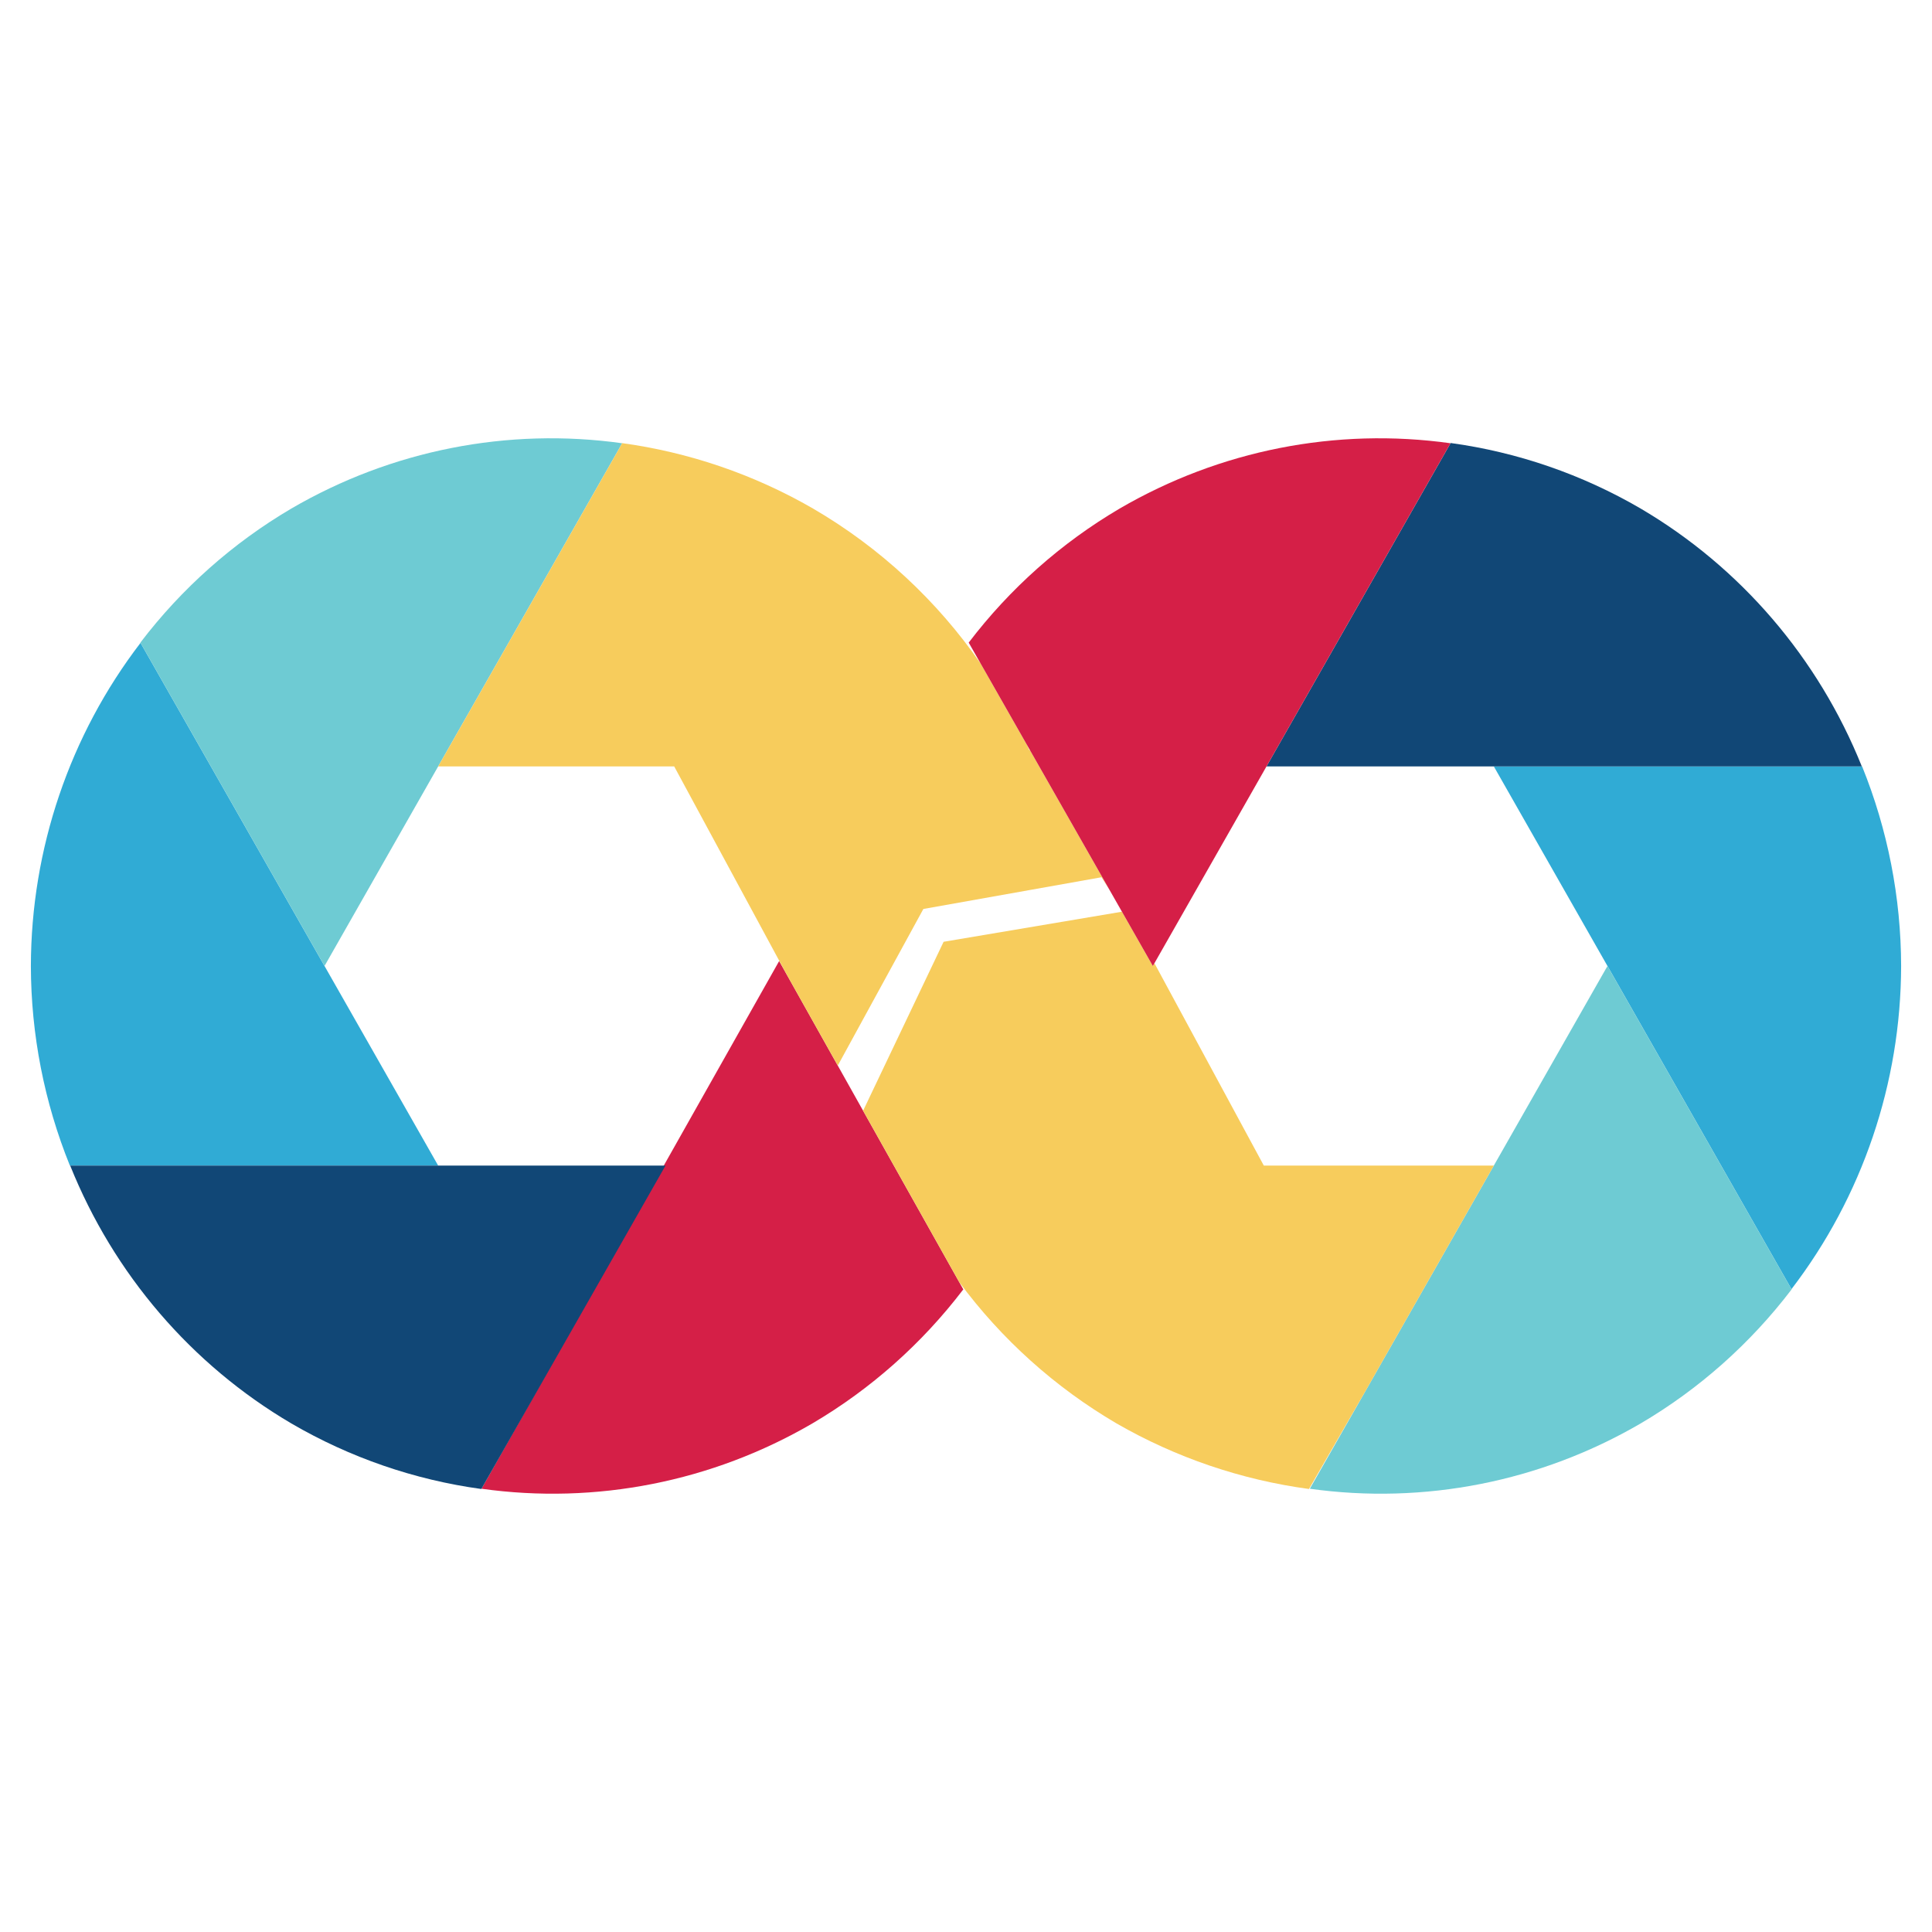
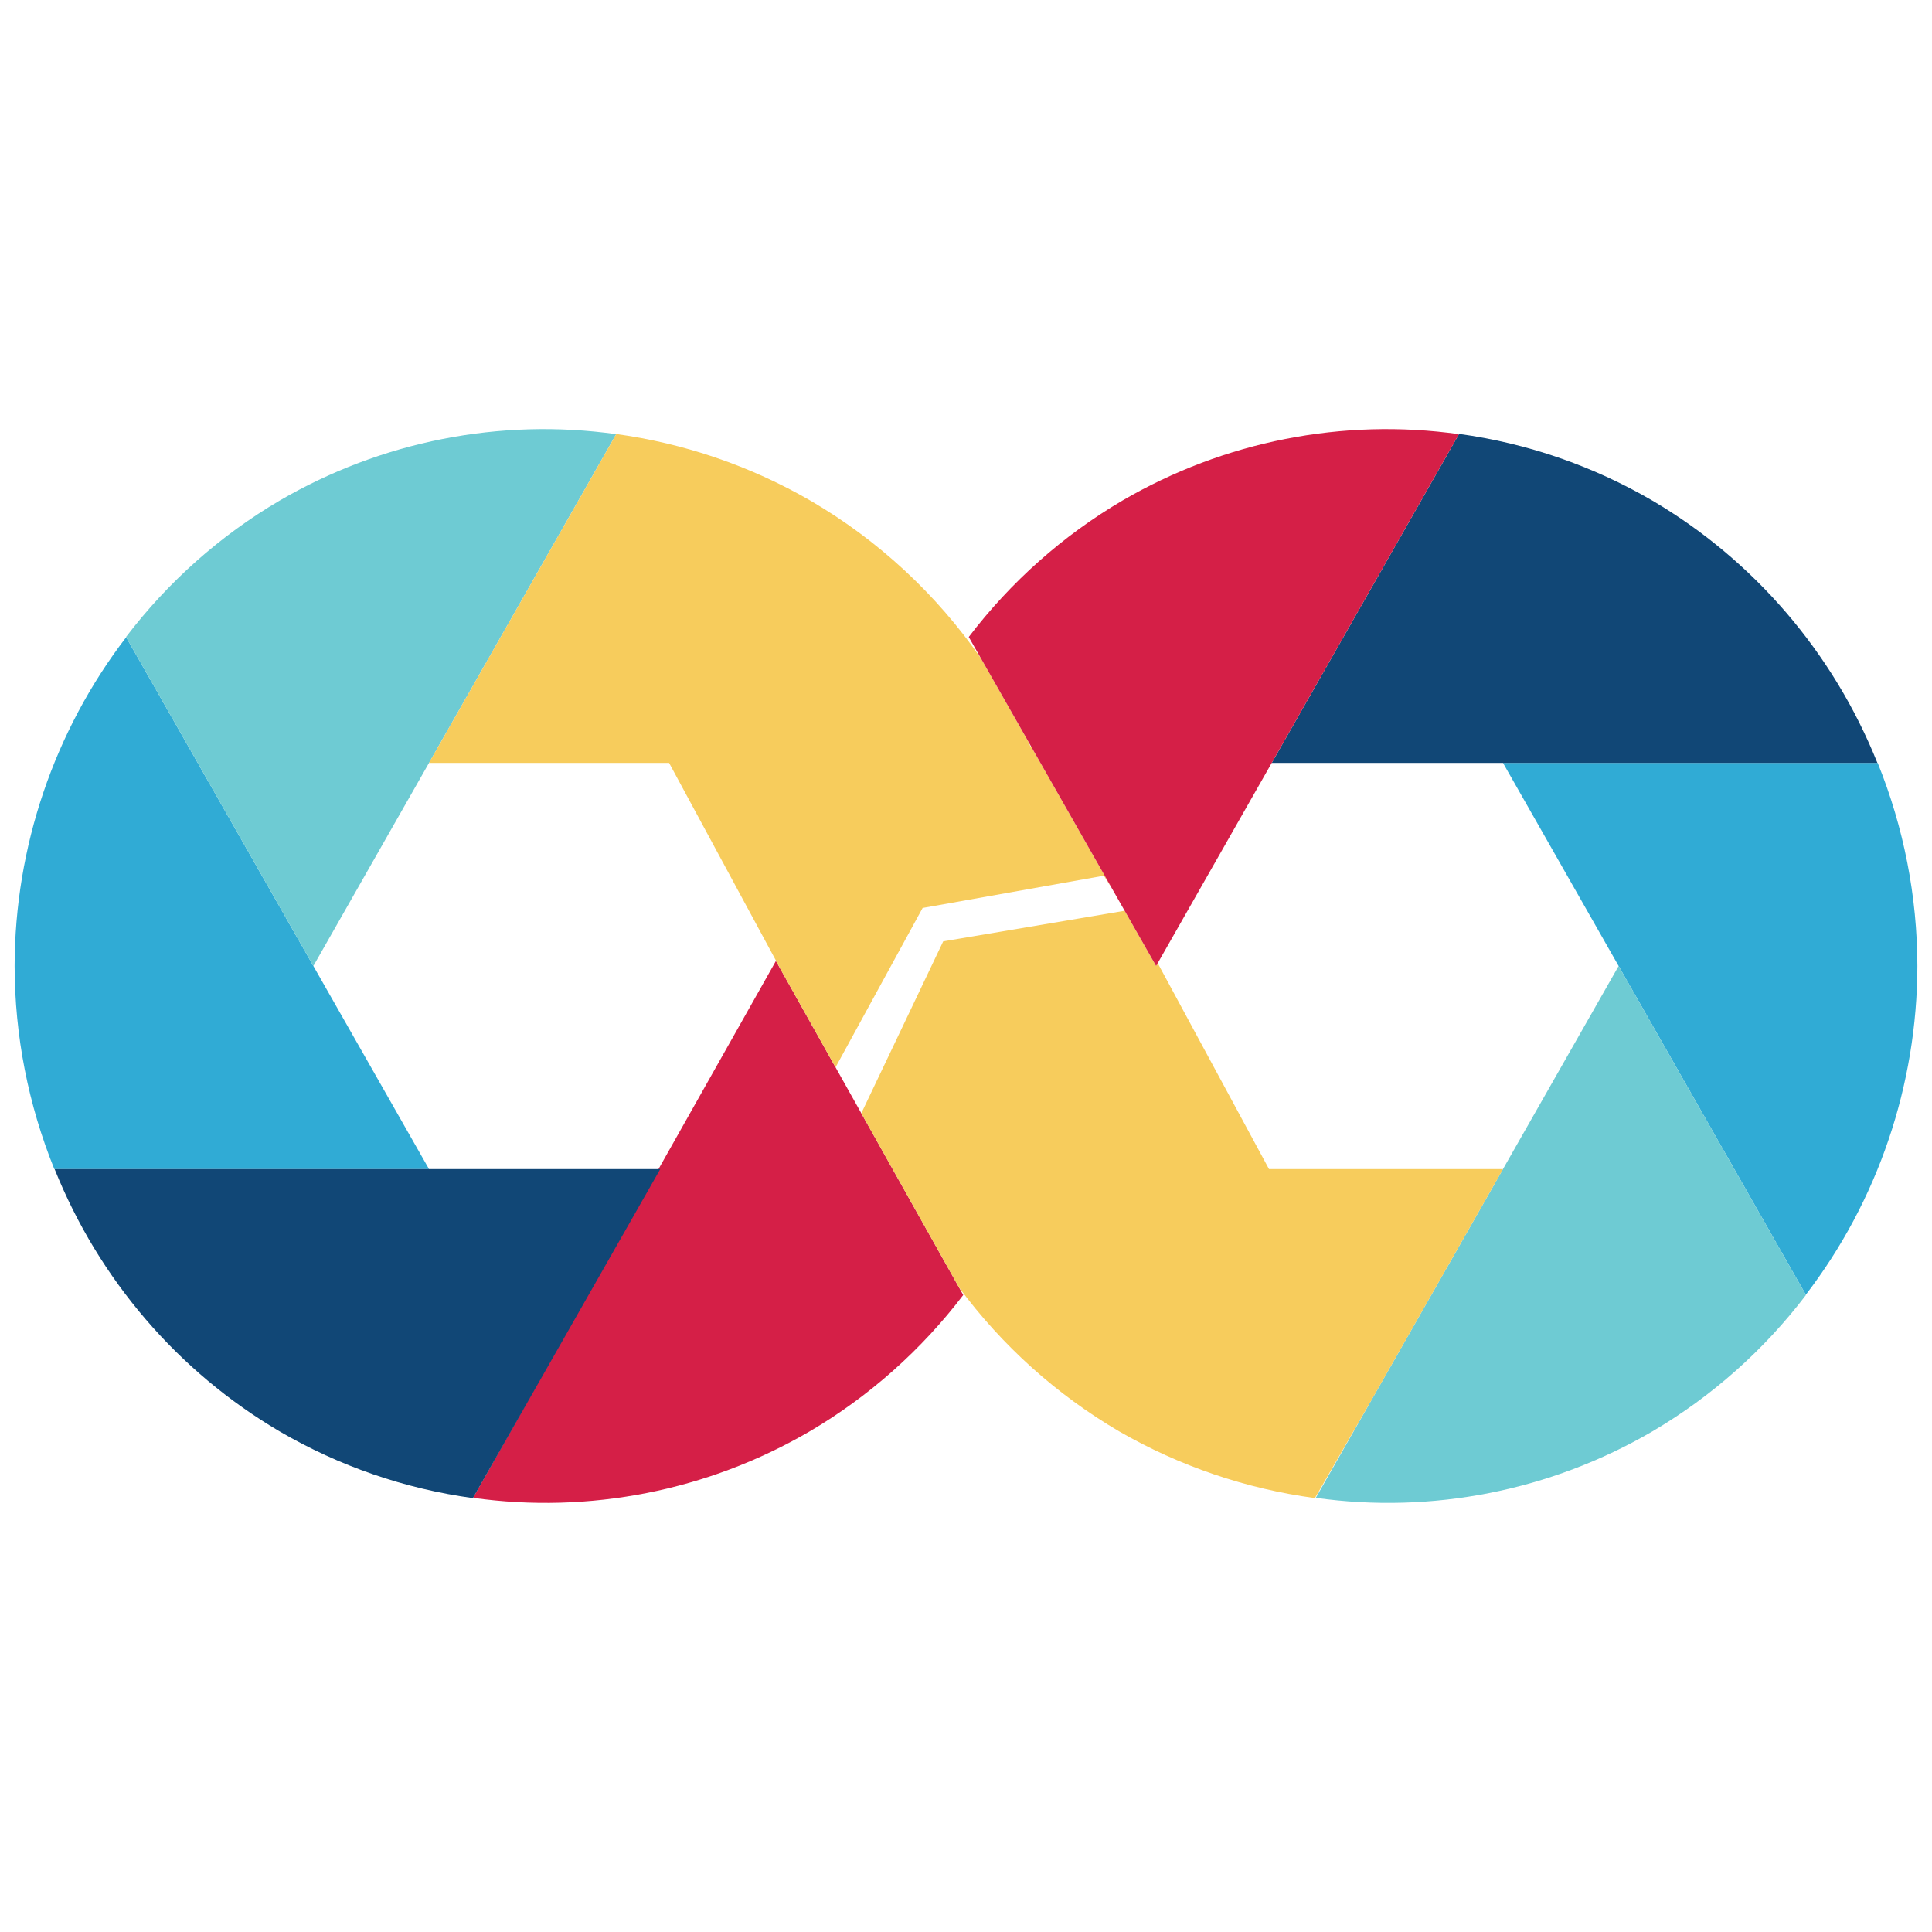
- <svg xmlns="http://www.w3.org/2000/svg" width="780" height="780" viewBox="0 0 206.375 206.375" version="1.1" id="svg6000">
+ <svg xmlns="http://www.w3.org/2000/svg" width="575pt" height="575pt" viewBox="0 0 202.847 202.847" version="1.1" id="svg6000">
  <defs id="defs5994">
    <clipPath id="clipPath16862-9" clipPathUnits="userSpaceOnUse">
      <path id="path16864-9" d="m -1806.505,2446.398 a 40.123,40.123 0 0 0 -25.479,4.959 40.123,40.123 0 0 0 -11.628,10.184 l 14.182,24.564 z" style="opacity:1;fill:#6ecbd3;fill-opacity:1;stroke:none;stroke-width:0.265px;stroke-linecap:butt;stroke-linejoin:miter;stroke-opacity:1" />
    </clipPath>
    <clipPath id="clipPath16868-7" clipPathUnits="userSpaceOnUse">
      <path style="opacity:1;fill:#f7cc5c;fill-opacity:1;stroke:none;stroke-width:0.265px;stroke-linecap:butt;stroke-linejoin:miter;stroke-opacity:1" d="m -1774.826,2470.943 a 40.123,40.123 0 0 0 -17.035,-19.586 40.123,40.123 0 0 0 -14.633,-4.978 l -14.182,24.564 z" id="path16870-4" />
    </clipPath>
    <clipPath id="clipPath16874-5" clipPathUnits="userSpaceOnUse">
      <path style="opacity:1;fill:#f5961e;fill-opacity:1;stroke:none;stroke-width:0.265px;stroke-linecap:butt;stroke-linejoin:miter;stroke-opacity:1" d="m -1780.244,2510.65 a 40.123,40.123 0 0 0 8.445,-24.546 40.123,40.123 0 0 0 -3.005,-15.162 h -28.364 z" id="path16876-7" />
    </clipPath>
    <clipPath id="clipPath16880-3" clipPathUnits="userSpaceOnUse">
      <path id="path16882-9" d="m -1817.34,2525.812 a 40.123,40.123 0 0 0 25.479,-4.959 40.123,40.123 0 0 0 11.628,-10.184 l -14.182,-24.564 z" style="opacity:1;fill:#d51f47;fill-opacity:1;stroke:none;stroke-width:0.265px;stroke-linecap:butt;stroke-linejoin:miter;stroke-opacity:1" />
    </clipPath>
    <clipPath id="clipPath16886-1" clipPathUnits="userSpaceOnUse">
      <path id="path16888-9" d="m -1849.019,2501.266 a 40.123,40.123 0 0 0 17.035,19.586 40.123,40.123 0 0 0 14.633,4.978 l 14.182,-24.564 z" style="opacity:1;fill:#114776;fill-opacity:1;stroke:none;stroke-width:0.265px;stroke-linecap:butt;stroke-linejoin:miter;stroke-opacity:1" />
    </clipPath>
    <clipPath id="clipPath16892-6" clipPathUnits="userSpaceOnUse">
      <path style="opacity:1;fill:#30abd5;fill-opacity:1;stroke:none;stroke-width:0.265px;stroke-linecap:butt;stroke-linejoin:miter;stroke-opacity:1" d="m -1843.601,2461.559 a 40.123,40.123 0 0 0 -8.445,24.545 40.123,40.123 0 0 0 3.006,15.162 h 28.364 z" id="path16894-2" />
    </clipPath>
  </defs>
-   <g id="layer1" transform="translate(-80.04779,84.44306)" style="display:inline">
-     <g id="g953" transform="translate(3.298334,-46.81818)">
+   <g id="layer1" transform="translate(-80.04779,80.91527)" style="display:inline">
+     <g id="g1014" transform="translate(1.534439,-45.05429)">
      <path id="path22116-7" d="M 268.113,100.08 A 55.649,56.425 0 0 0 279.826,65.563 55.649,56.425 0 0 0 275.658,44.241 H 236.318 Z" style="opacity:1;fill:#30abd5;fill-opacity:1;stroke:none;stroke-width:0.16px;stroke-linecap:butt;stroke-linejoin:miter;stroke-opacity:1" />
      <path style="opacity:1;fill:#6ecbd3;fill-opacity:1;stroke:none;stroke-width:0.16px;stroke-linecap:butt;stroke-linejoin:miter;stroke-opacity:1" d="m 216.663,121.402 a 55.649,56.425 0 0 0 35.338,-6.974 55.649,56.425 0 0 0 16.127,-14.321 l -19.67,-34.544 z" id="path22118-6" />
      <path style="opacity:1;fill:#114776;fill-opacity:1;stroke:none;stroke-width:0.16px;stroke-linecap:butt;stroke-linejoin:miter;stroke-opacity:1" d="M 275.627,44.241 A 55.649,56.425 0 0 0 252.002,16.697 55.649,56.425 0 0 0 231.707,9.697 L 212.037,44.241 Z" id="path22126-2" />
      <path style="opacity:1;fill:#30abd5;fill-opacity:1;stroke:none;stroke-width:0.16px;stroke-linecap:butt;stroke-linejoin:miter;stroke-opacity:1" d="M 91.76,31.045 A 55.649,56.425 0 0 0 80.048,65.563 55.649,56.425 0 0 0 84.216,86.884 H 123.556 Z" id="path265" />
      <path id="path267" d="M 143.21,9.723 A 55.649,56.425 0 0 0 107.872,16.697 55.649,56.425 0 0 0 91.745,31.018 l 19.67,34.544 z" style="opacity:1;fill:#6ecbd3;fill-opacity:1;stroke:none;stroke-width:0.16px;stroke-linecap:butt;stroke-linejoin:miter;stroke-opacity:1" />
      <path id="path273" d="m 128.183,121.402 c 12.216,1.71 24.646,-0.743 35.338,-6.974 6.24,-3.669 11.717,-8.533 16.127,-14.321 L 159.978,65.033 Z" style="opacity:1;fill:#d51f47;fill-opacity:1;stroke:none;stroke-width:0.16px;stroke-linecap:butt;stroke-linejoin:miter;stroke-opacity:1" />
      <path id="path275" d="m 84.246,86.884 a 55.649,56.425 0 0 0 23.626,27.544 55.649,56.425 0 0 0 20.295,7.001 l 19.67,-34.544 z" style="opacity:1;fill:#114776;fill-opacity:1;stroke:none;stroke-width:0.16px;stroke-linecap:butt;stroke-linejoin:miter;stroke-opacity:1" />
-       <flowRoot style="font-style:normal;font-variant:normal;font-weight:normal;font-stretch:normal;font-size:12.5px;line-height:125%;font-family:sans-serif;-inkscape-font-specification:'sans-serif, Normal';text-align:start;letter-spacing:0px;word-spacing:0px;writing-mode:lr-tb;text-anchor:start;fill:#000000;fill-opacity:1;stroke:none;stroke-width:1px;stroke-linecap:butt;stroke-linejoin:miter;stroke-opacity:1" id="flowRoot474" xml:space="preserve">
-         <flowRegion id="flowRegion476">
-           <rect y="327.342" x="379.009" height="18.385" width="69.296" id="rect478" />
-         </flowRegion>
-         <flowPara id="flowPara480" />
-       </flowRoot>
      <path transform="matrix(0.2645833,0,0,0.2645833,5.043192,-27.22856)" id="path902" d="m 521.84,139.559 -0.037,0.066 a 210.326,213.259 0 0 1 0.404,0.035 l -74.285,130.461 h 95.279 l 45.1,83.438 20.947,37.352 34.555,-63.227 71.926,-12.811 3.285,5.209 -32.143,-56.447 h -0.256 c -0.336,-0.756 -0.685,-1.504 -1.029,-2.256 L 666.953,228.652 C 649.322,203.207 626.277,181.762 599.256,166.018 575.401,152.241 549.109,143.254 521.84,139.559 Z" style="display:inline;opacity:1;fill:#f7cc5c;fill-opacity:1;stroke:none;stroke-width:2.034;stroke-linecap:butt;stroke-linejoin:round;stroke-miterlimit:4;stroke-dasharray:none;stroke-dashoffset:0;stroke-opacity:1" />
      <path transform="matrix(0.2645833,0,0,0.2645833,5.043192,-27.22856)" id="rect447" d="m 723.971,328.789 -71.998,12.141 -32.5,68.209 38.768,69.129 a 212.97,213.259 0 0 0 63.574,57.129 212.97,213.259 0 0 0 77.67,26.457 l 22.721,-39.406 51.904,-91.154 h -92.854 l -44.166,-81.709 -0.639,1.123 z" style="display:inline;opacity:1;fill:#f7cc5c;fill-opacity:1;stroke:none;stroke-width:2.034;stroke-linecap:butt;stroke-linejoin:round;stroke-miterlimit:4;stroke-dasharray:none;stroke-dashoffset:0;stroke-opacity:1" />
      <path style="opacity:1;fill:#d51f47;fill-opacity:1;stroke:none;stroke-width:0.16px;stroke-linecap:butt;stroke-linejoin:miter;stroke-opacity:1" d="m 231.691,9.723 a 55.649,56.425 0 0 0 -35.338,6.974 55.649,56.425 0 0 0 -16.127,14.321 l 19.67,34.544 z" id="path22124-0" />
    </g>
  </g>
</svg>
